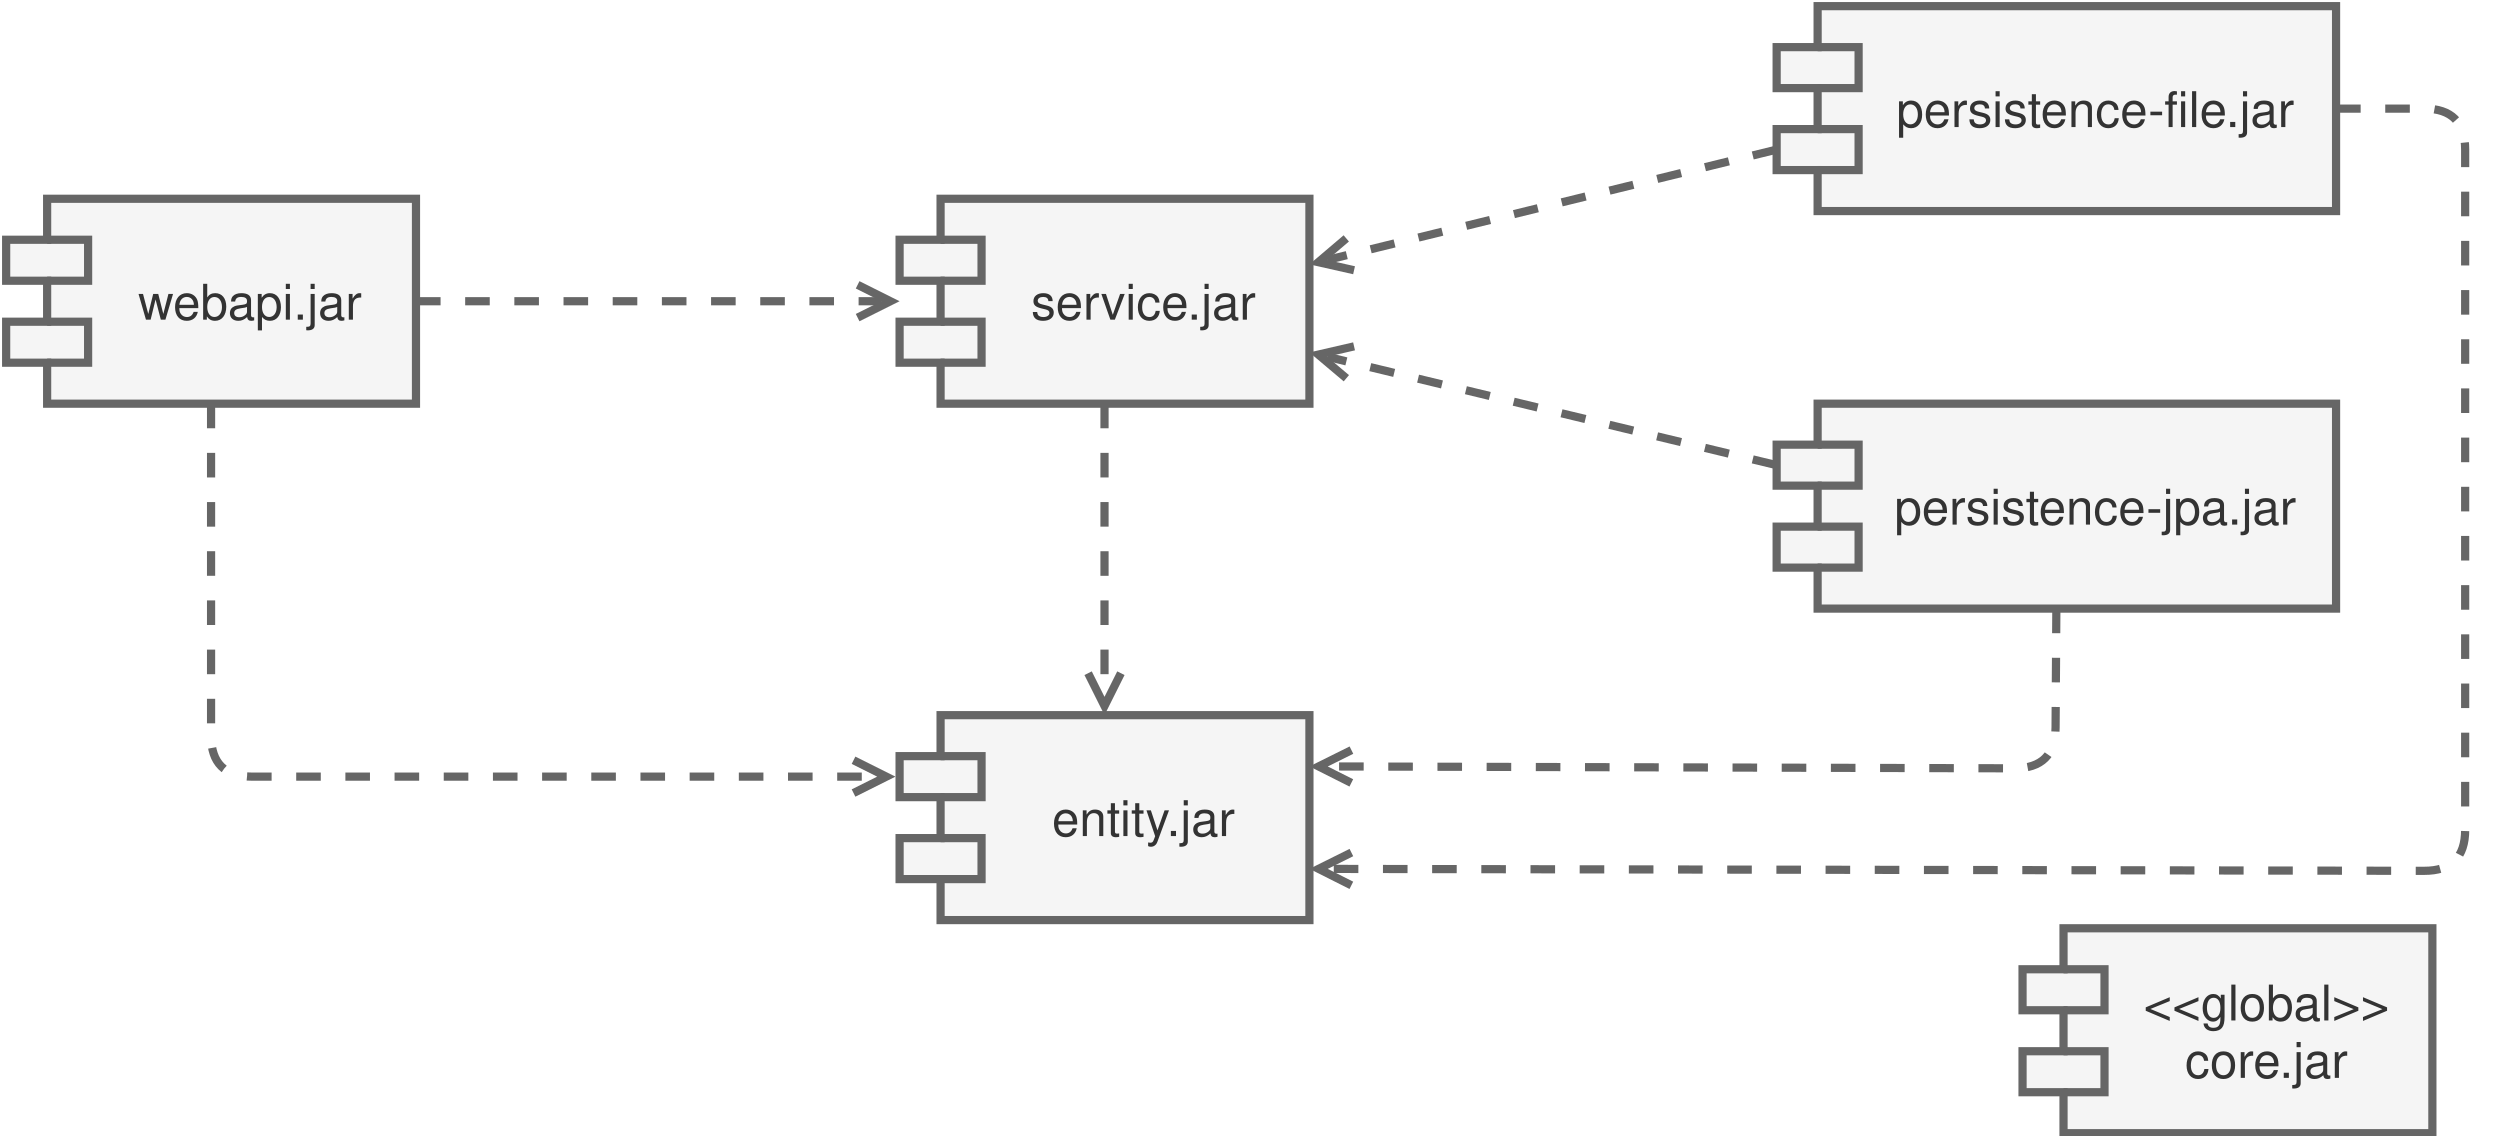
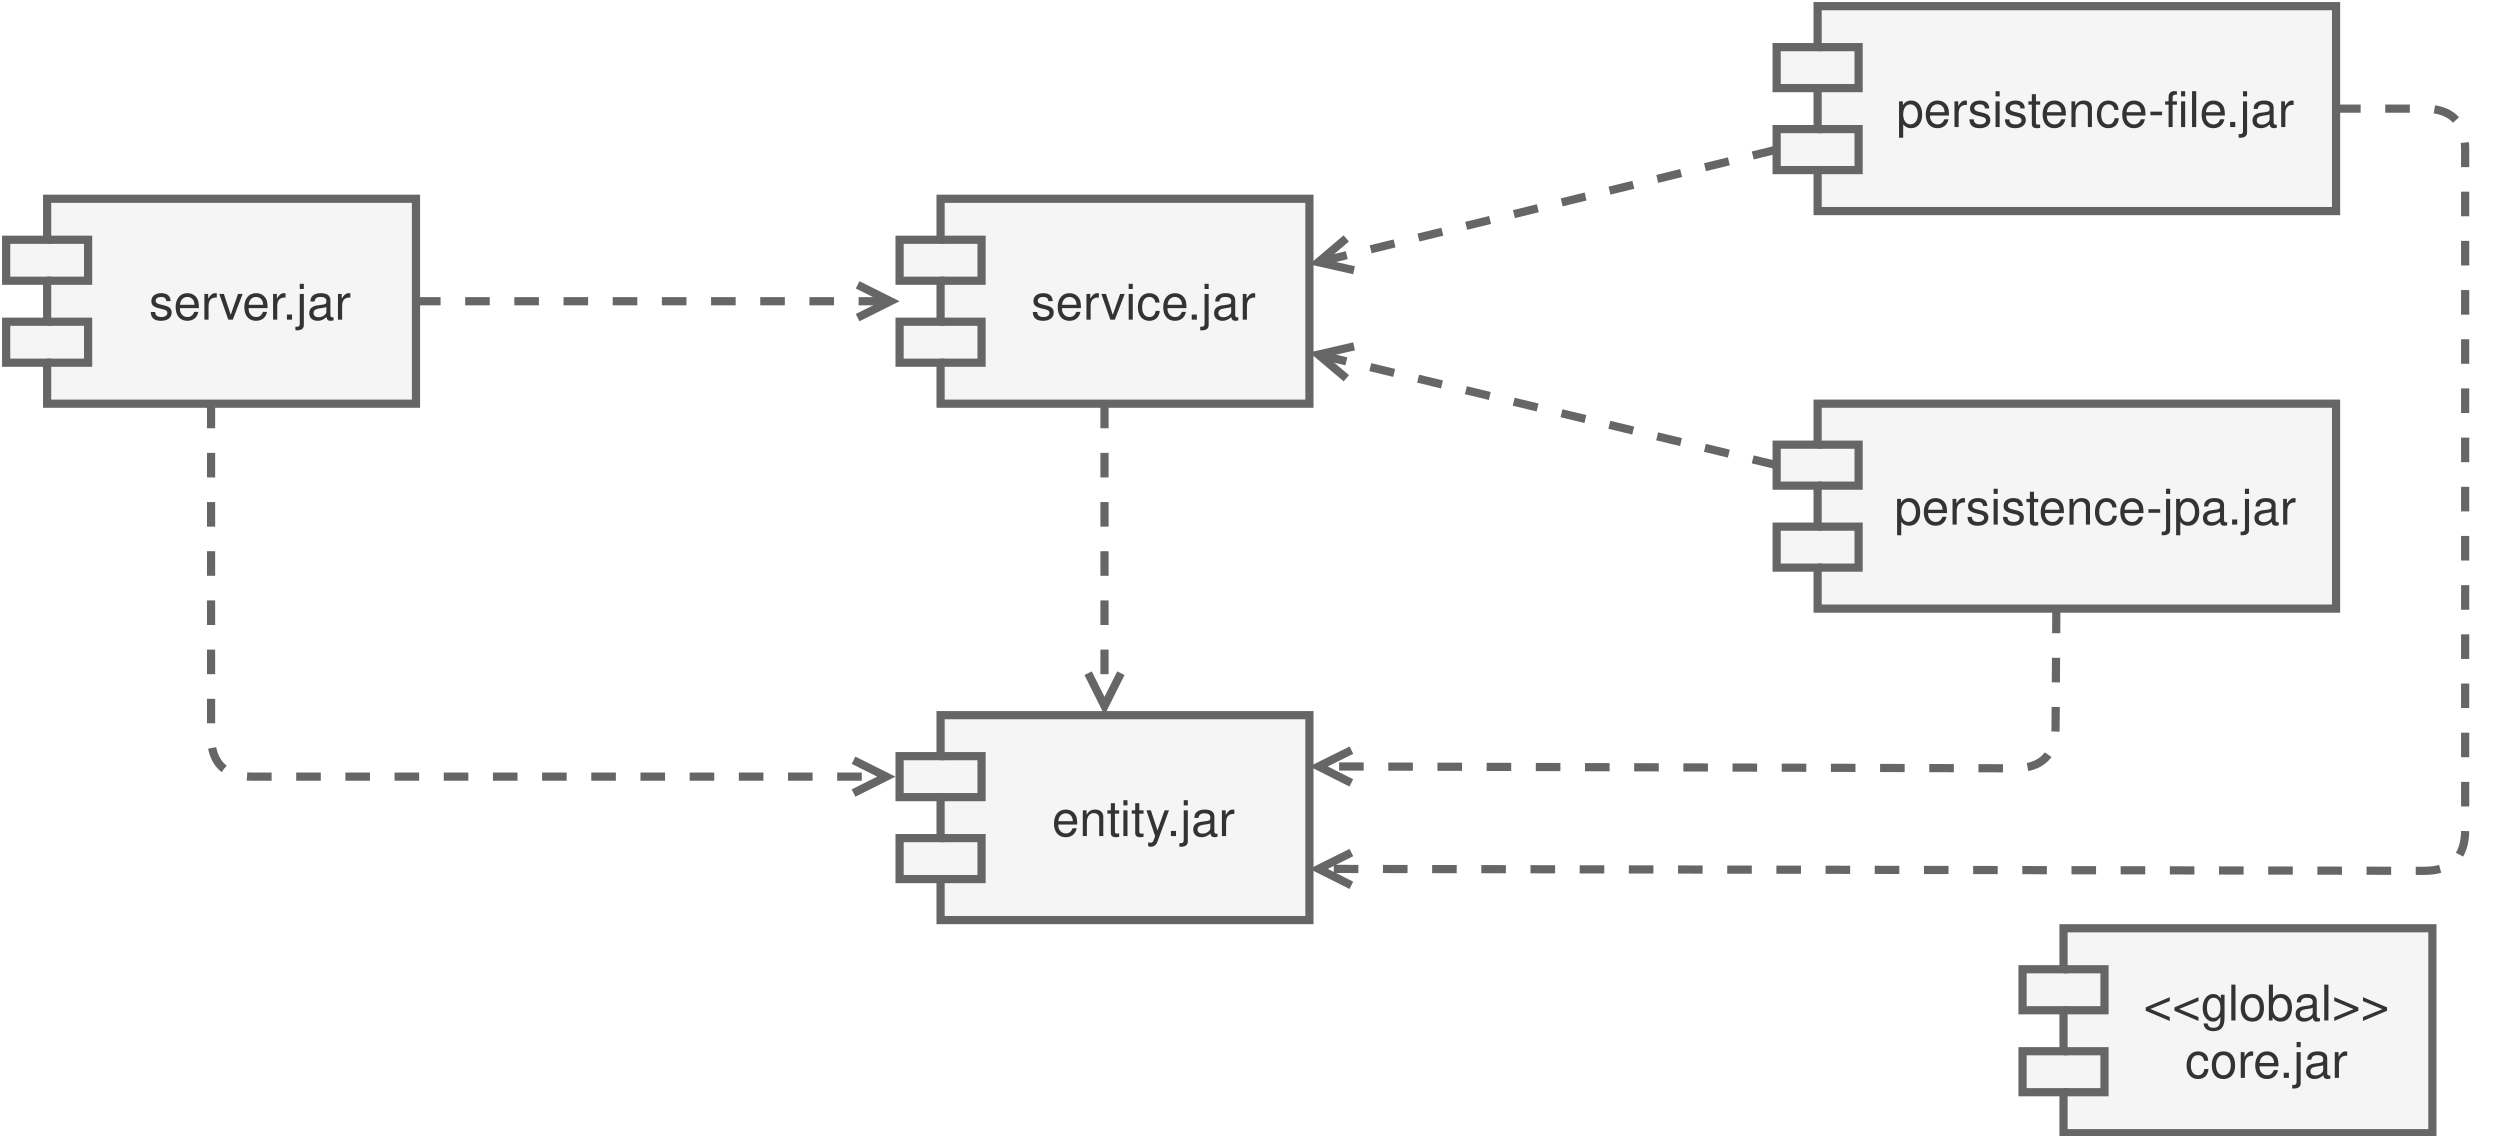
- <svg xmlns="http://www.w3.org/2000/svg" host="65bd71144e" version="1.1" width="610px" height="277px" viewBox="-0.5 -0.5 610 277" content="&lt;mxfile&gt;&lt;diagram id=&quot;gbddh6OPfSD7sD7cjL9f&quot; name=&quot;ページ1&quot;&gt;7VnJcqMwEP0aH8cFkgHnGNtZDjNVqcphkqMCMlYiECXkbb5+JNOY1UtcOMlkbB+gWy0E/V73E3YPj6PVnSTJ7JcIKO8hK1j18KSHkI0tTx+MZ515XA8coWQBBBWOR/aHgtMC75wFNK0EKiG4YknV6Ys4pr6q+IiUYglhcLmp4NVVExLShuPRJ7zp/c0CNcu8Q+QV/nvKwlm+su1eZSMRyYNh6XRGArEsufBND4+lECo7i1Zjyk3y8rxk8253jG5vTNJYHTMBDeE+1Dp/OBroZwUzFrE+jGYq4tqy9SldMfVUOn/W51bfAWtiILZyY50bsZLrp7JRmmXMYtrGqsx7oJJFVFG5dQbXBkJtioTGmeeWcQ7jAUlnNIA7nGr/WHAhN4+Gp475an+qpHijpRF389mO5KhqPEbNlEKWUzGXPiQNYaAhkSGFMDTIfCahpYkAxB0V+rHkWgdIyoliiyq5CHA03MYVMOoTQLIdVYyOQVVzLzEmVIlJxUiKeRxs09eCe4H1c2mkHfcKFJy8UD4i/lu4WSPPfUCnZM6VwUrE6pZEjJvp95QvqGI+gQHoAbYNdnP6IV7shnw/SU6mQneww9QHwfSyyFrl60C7gSaKHad6iYyLMKsgj84SWZfCEhOQ7l7Hs1qXKaiYXbAg5vYRj+Jqnq4F4XNIxZK+kIT1X4ls0DjnbCSCufGNCGehBnvC6dSwIE2Iz+Lw58aaIKsU4WvQTBcZLag0zOLXMBCxINhcq4tuUSanjsw++6hj7oau9hIlB7wKBLKhvywLCbItiJmV5MexOugo+Et0lEJJCvF4rmhHu5L8p51o0BQlbH+WKOV3Uyr0lMoF8+ml0uuVjoefV+ro6nylXt407ix0nPeD5tYPqt+u7iMx+h7l37rf7bonOF9qo+qdjWsnvaDUiOUdekP5R4jV0rx2sOpkDnWvKydtVt3aJsm+QmU+HozH3rDb3a3TEL2EypSlisY+/aFhuKhfXf0GDqpi6HpN9cNu3znTVtdqoPGx+me/V/++S5vqWurcryR1A/t8tPp+v8kcr1i7igIdKop3cajGlzbt6/wHHjyw+lbpY1eValDrdR393OPUFdHB3Sqiu1cRXxNyEcQDgojcltfBMwqi3UBMPwtT6wtQB97btzX6Ee/tA9SAqYfcTR/OjyEXL0TPcUPw5kedB9sg4Qt52Y/WUXXsavlheKc4B6raLP78y7pr8RcqvvkL&lt;/diagram&gt;&lt;/mxfile&gt;">
+ <svg xmlns="http://www.w3.org/2000/svg" host="65bd71144e" version="1.1" width="610px" height="277px" viewBox="-0.5 -0.5 610 277" content="&lt;mxfile&gt;&lt;diagram id=&quot;gbddh6OPfSD7sD7cjL9f&quot; name=&quot;ページ1&quot;&gt;7VnbcpswEP0aP9aDJMDOY2zn8tDOZCYPTR5VkEGJQIyQHbtfX8lI5upLPThJUzszgV2tEOw5u0fYAzRNVncCZ/EPHhI2gE64GqDZAELP9dR/7VgXDh85hSMSNCxcoHQ80t/EOG3YgoYkrwVKzpmkWd0Z8DQlgaz5sBD8zYSZy805q6+a4Yi0HI8BZm3vTxrKuPCO4aj03xMaxXZl4F8VIwm2wWbpPMYhf6u40M0ATQXnsjhLVlPCdO5sXop5tztGtzcmSCqPmQDH5j7k2j4cCdWzGjPlqTpMYpkwZQF1SlZUPlXOn9W5M/SMNdMIO9ZYWyOVYv1UNSqztFlO21i1eQ9E0IRIIrbO8FpDqEyekbTw3FLGzHiI85iE5g7nyj/ljIvNo6G5p/+UP5eCv5LKiL/5bEcsqgqPSTulJss5X4jAJA0iQ0MsImLCoFv4dEIrEw0Qd4SrxxJrFSAIw5Iu6+TChqPRNq6EUZ0YJLtRRfAYVBX3Mm2aKtGpmAi+SMNt+jpwL7F+rox0416DguFfhE1w8Bpt1rC5D8kcL5jUWPFU3uKEMj39nrAlkTTAZsD0AACM3Z5+iBe7Id9PkpOp0B/sZuoDp2pZ6KzsOqbdmCaKPK9+iYKLZlZJHpUlvK6EZTog373OyOlcpqRiccGSmNtHPIqrNl1LzBYmFTkRSyKGL1i0aGw5m/BwoX0TzGikwJ4xMtcsyDMc0DT6vrFm0KlEBAo03UUm6tqaWezaDCQ0DDfX6qNbVMmpIovPPurouyGrvUSxgNeBgMD0l7dSgoBjYuKK/HhODx0FfYqOUipJKR7PNe3oVpL/tBO5bVFC4KNEyd5No9BpQC6V3qx0NP64UodX5yv16qZxZ6Ej2w/aWz9T/aC+j0Twa5R/5363757gfaqN6uhsXDvpBaVBrNGhN5R/hFgdzWsHq07mUP+6ctJm1W9sksAVrPLxYDwajfvd3Xot0cuIyGkuSRqQbwqGi/o11c/1YB1Df9RWP+QPvTNtdZ0WGu+rf+Bv9e+rtKm+pc7/TFLngvPR6ut9J3O8Yu0qCnioKE7m0JmkrqVNyHWGTuUD6krlNnpdT1/3eE1F9FC/iujvVcSXDF8E8YAgQr/jdfCMgghaiKlnoXJ9AerAe/u2Rt/jvd2FLZgG0N/0YXuMGP+F1Rw/Ml57VHkAGomAi8t+tImqB+rlh8w7xTlQVWb541/RXctfUNHNHw==&lt;/diagram&gt;&lt;/mxfile&gt;">
  <defs />
  <g>
    <path d="M 101 73 L 214.53 73" fill="none" stroke="#666666" stroke-width="2" stroke-miterlimit="10" stroke-dasharray="6 6" pointer-events="stroke" />
    <path d="M 208.76 77 L 216.76 73 L 208.76 69" fill="none" stroke="#666666" stroke-width="2" stroke-miterlimit="10" pointer-events="all" />
    <path d="M 51 98 L 51 179 Q 51 189 61 189 L 213.53 189" fill="none" stroke="#666666" stroke-width="2" stroke-miterlimit="10" stroke-dasharray="6 6" pointer-events="stroke" />
    <path d="M 207.76 193 L 215.76 189 L 207.76 185" fill="none" stroke="#666666" stroke-width="2" stroke-miterlimit="10" pointer-events="all" />
    <path d="M 11 48 L 101 48 L 101 98 L 11 98 L 11 88 L 1 88 L 1 78 L 11 78 L 11 68 L 1 68 L 1 58 L 11 58 Z" fill="#f5f5f5" stroke="#666666" stroke-width="2" stroke-miterlimit="10" pointer-events="all" />
    <path d="M 11 58 L 21 58 L 21 68 L 11 68 M 11 78 L 21 78 L 21 88 L 11 88" fill="none" stroke="#666666" stroke-width="2" stroke-miterlimit="10" pointer-events="all" />
    <g fill="#333333" font-family="Helvetica" text-anchor="middle" font-size="12px">
      <text x="60.5" y="77.5">
-                 webapi.jar
+                 server.jar
            </text>
    </g>
    <path d="M 269 98 L 269 169.53" fill="none" stroke="#666666" stroke-width="2" stroke-miterlimit="10" stroke-dasharray="6 6" pointer-events="stroke" />
    <path d="M 265 163.76 L 269 171.76 L 273 163.76" fill="none" stroke="#666666" stroke-width="2" stroke-miterlimit="10" pointer-events="all" />
    <path d="M 229 48 L 319 48 L 319 98 L 229 98 L 229 88 L 219 88 L 219 78 L 229 78 L 229 68 L 219 68 L 219 58 L 229 58 Z" fill="#f5f5f5" stroke="#666666" stroke-width="2" stroke-miterlimit="10" pointer-events="all" />
    <path d="M 229 58 L 239 58 L 239 68 L 229 68 M 229 78 L 239 78 L 239 88 L 229 88" fill="none" stroke="#666666" stroke-width="2" stroke-miterlimit="10" pointer-events="all" />
    <g fill="#333333" font-family="Helvetica" text-anchor="middle" font-size="12px">
      <text x="278.5" y="77.5">
                service.jar
            </text>
    </g>
    <path d="M 433 36 L 323.34 62.93" fill="none" stroke="#666666" stroke-width="2" stroke-miterlimit="10" stroke-dasharray="6 6" pointer-events="stroke" />
    <path d="M 327.99 57.67 L 321.17 63.47 L 329.89 65.44" fill="none" stroke="#666666" stroke-width="2" stroke-miterlimit="10" pointer-events="all" />
    <path d="M 569.5 26 L 591 26 Q 601 26 601 36 L 601 202 Q 601 212 591 211.98 L 323.47 211.51" fill="none" stroke="#666666" stroke-width="2" stroke-miterlimit="10" stroke-dasharray="6 6" pointer-events="stroke" />
    <path d="M 329.24 207.52 L 321.24 211.5 L 329.23 215.52" fill="none" stroke="#666666" stroke-width="2" stroke-miterlimit="10" pointer-events="all" />
    <path d="M 443 1 L 569.5 1 L 569.5 51 L 443 51 L 443 41 L 433 41 L 433 31 L 443 31 L 443 21 L 433 21 L 433 11 L 443 11 Z" fill="#f5f5f5" stroke="#666666" stroke-width="2" stroke-miterlimit="10" pointer-events="all" />
    <path d="M 443 11 L 453 11 L 453 21 L 443 21 M 443 31 L 453 31 L 453 41 L 443 41" fill="none" stroke="#666666" stroke-width="2" stroke-miterlimit="10" pointer-events="all" />
    <g fill="#333333" font-family="Helvetica" text-anchor="middle" font-size="12px">
      <text x="510.75" y="30.5">
                persistence-file.jar
            </text>
    </g>
    <path d="M 433 113 L 323.35 86.55" fill="none" stroke="#666666" stroke-width="2" stroke-miterlimit="10" stroke-dasharray="6 6" pointer-events="stroke" />
    <path d="M 329.89 84.01 L 321.17 86.02 L 328.01 91.79" fill="none" stroke="#666666" stroke-width="2" stroke-miterlimit="10" pointer-events="all" />
    <path d="M 501.25 148 L 501.06 177 Q 501 187 491 186.97 L 323.47 186.51" fill="none" stroke="#666666" stroke-width="2" stroke-miterlimit="10" stroke-dasharray="6 6" pointer-events="stroke" />
    <path d="M 329.25 182.53 L 321.24 186.51 L 329.22 190.53" fill="none" stroke="#666666" stroke-width="2" stroke-miterlimit="10" pointer-events="all" />
    <path d="M 443 98 L 569.5 98 L 569.5 148 L 443 148 L 443 138 L 433 138 L 433 128 L 443 128 L 443 118 L 433 118 L 433 108 L 443 108 Z" fill="#f5f5f5" stroke="#666666" stroke-width="2" stroke-miterlimit="10" pointer-events="all" />
    <path d="M 443 108 L 453 108 L 453 118 L 443 118 M 443 128 L 453 128 L 453 138 L 443 138" fill="none" stroke="#666666" stroke-width="2" stroke-miterlimit="10" pointer-events="all" />
    <g fill="#333333" font-family="Helvetica" text-anchor="middle" font-size="12px">
      <text x="510.75" y="127.5">
                persistence-jpa.jar
            </text>
    </g>
    <path d="M 229 174 L 319 174 L 319 224 L 229 224 L 229 214 L 219 214 L 219 204 L 229 204 L 229 194 L 219 194 L 219 184 L 229 184 Z" fill="#f5f5f5" stroke="#666666" stroke-width="2" stroke-miterlimit="10" pointer-events="all" />
    <path d="M 229 184 L 239 184 L 239 194 L 229 194 M 229 204 L 239 204 L 239 214 L 229 214" fill="none" stroke="#666666" stroke-width="2" stroke-miterlimit="10" pointer-events="all" />
    <g fill="#333333" font-family="Helvetica" text-anchor="middle" font-size="12px">
      <text x="278.5" y="203.5">
                entity.jar
            </text>
    </g>
    <path d="M 503 226 L 593 226 L 593 276 L 503 276 L 503 266 L 493 266 L 493 256 L 503 256 L 503 246 L 493 246 L 493 236 L 503 236 Z" fill="#f5f5f5" stroke="#666666" stroke-width="2" stroke-miterlimit="10" pointer-events="all" />
    <path d="M 503 236 L 513 236 L 513 246 L 503 246 M 503 256 L 513 256 L 513 266 L 503 266" fill="none" stroke="#666666" stroke-width="2" stroke-miterlimit="10" pointer-events="all" />
    <g fill="#333333" font-family="Helvetica" text-anchor="middle" font-size="12px">
      <text x="552.5" y="248.5">
                &lt;&lt;global&gt;&gt;
            </text>
      <text x="552.5" y="262.5">
                core.jar
            </text>
    </g>
  </g>
</svg>
